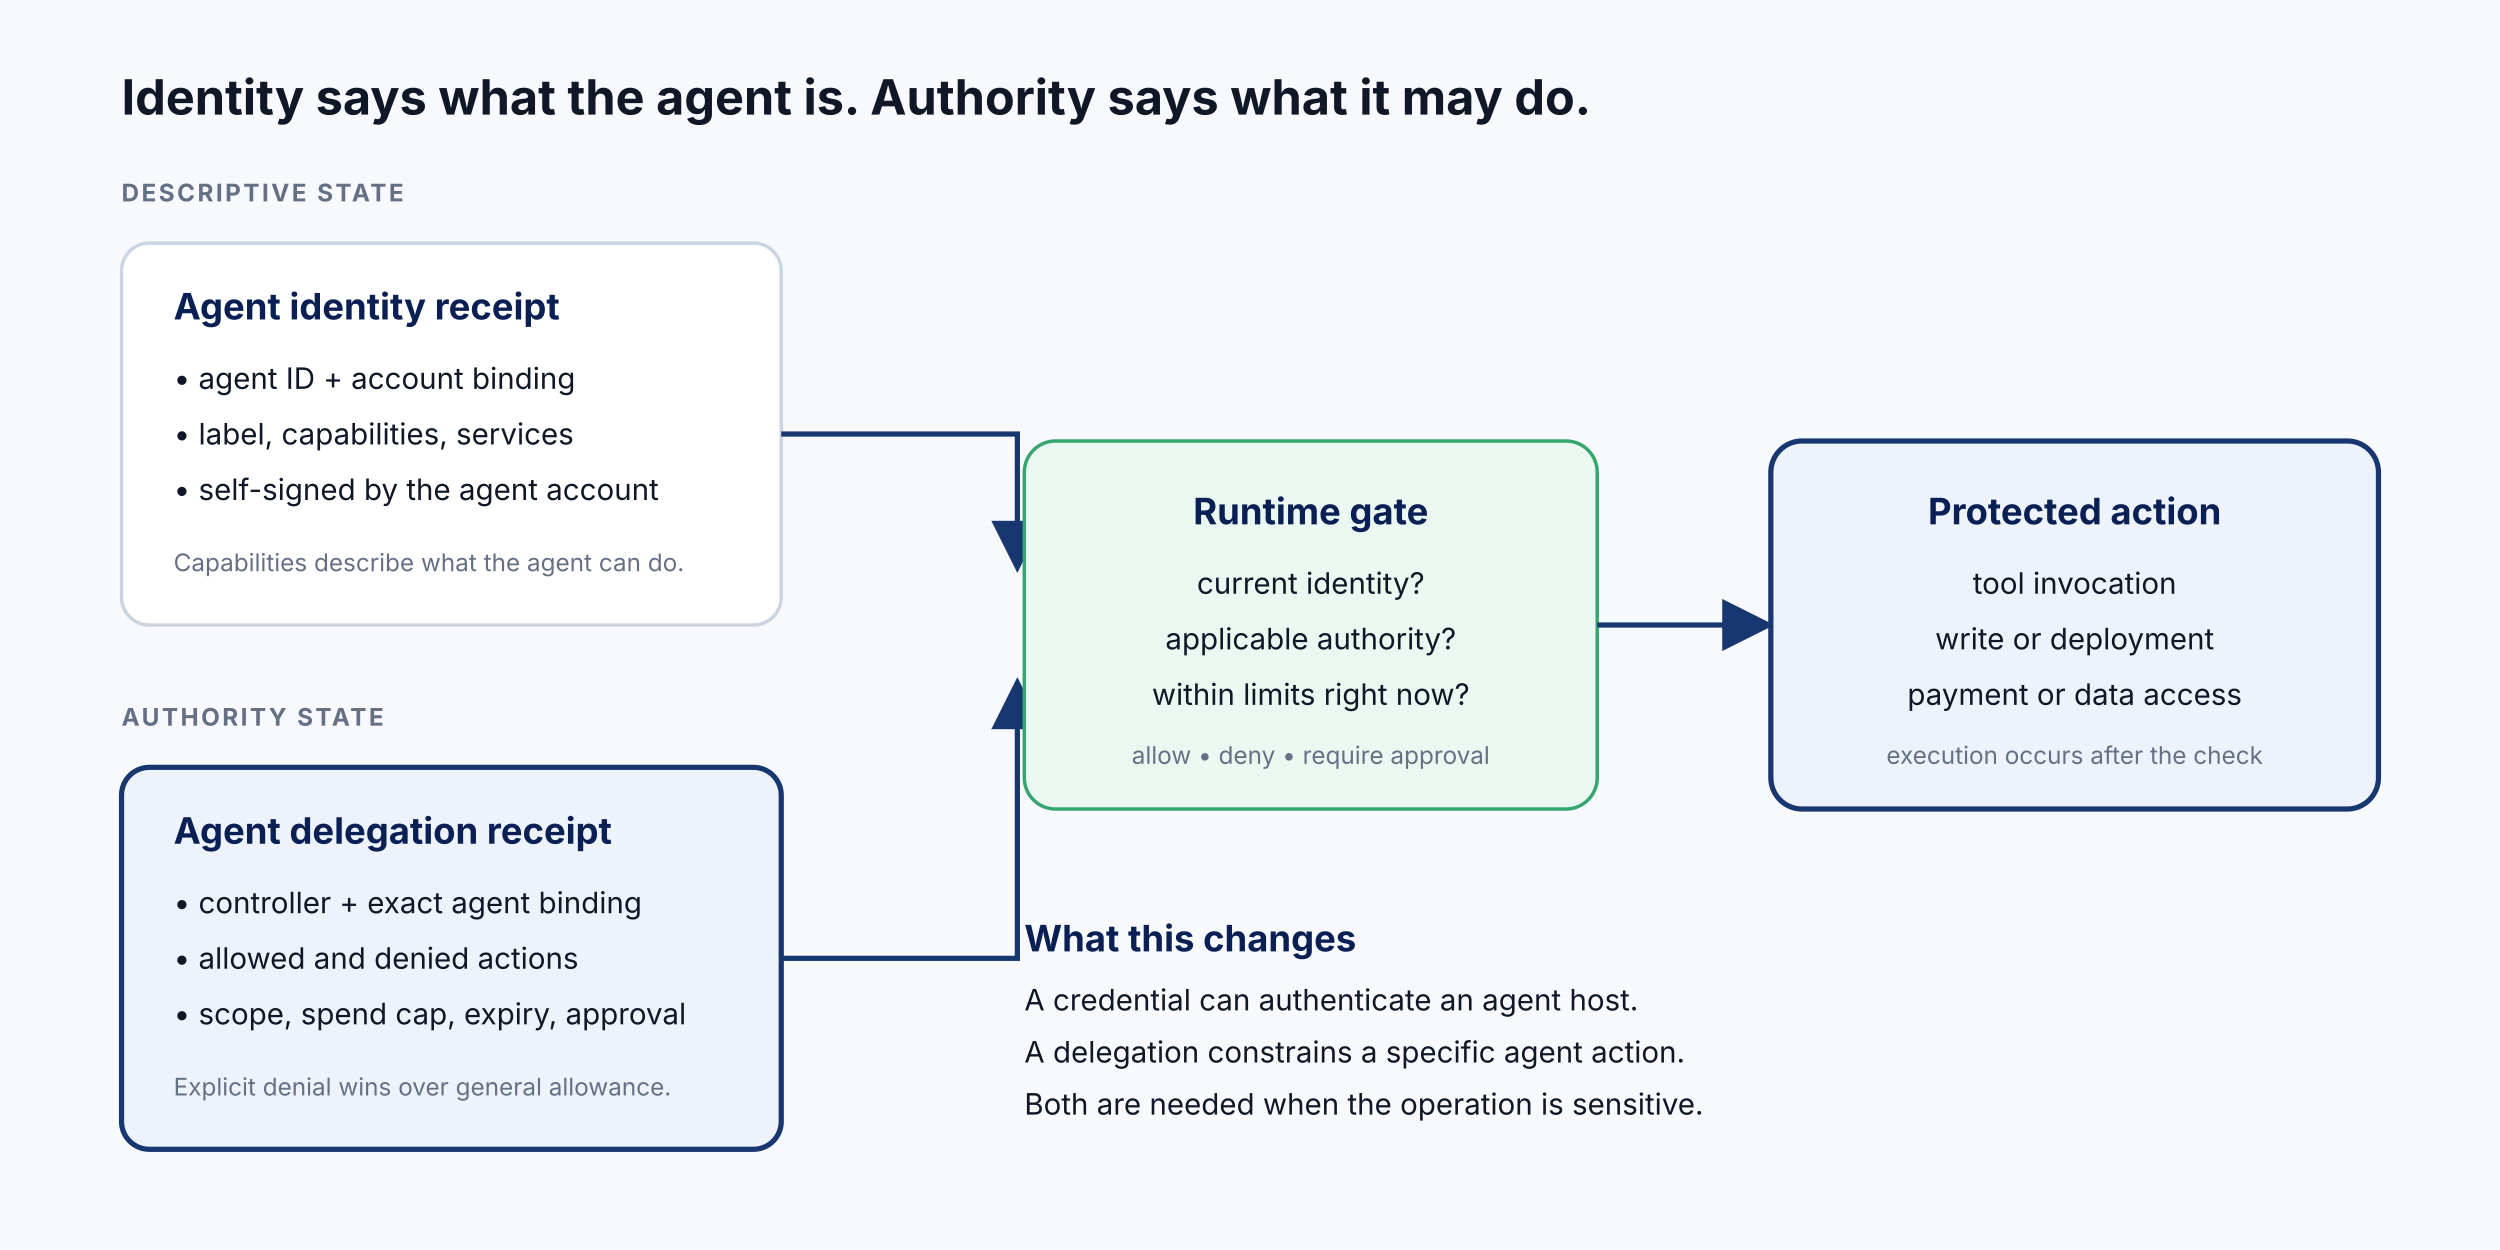
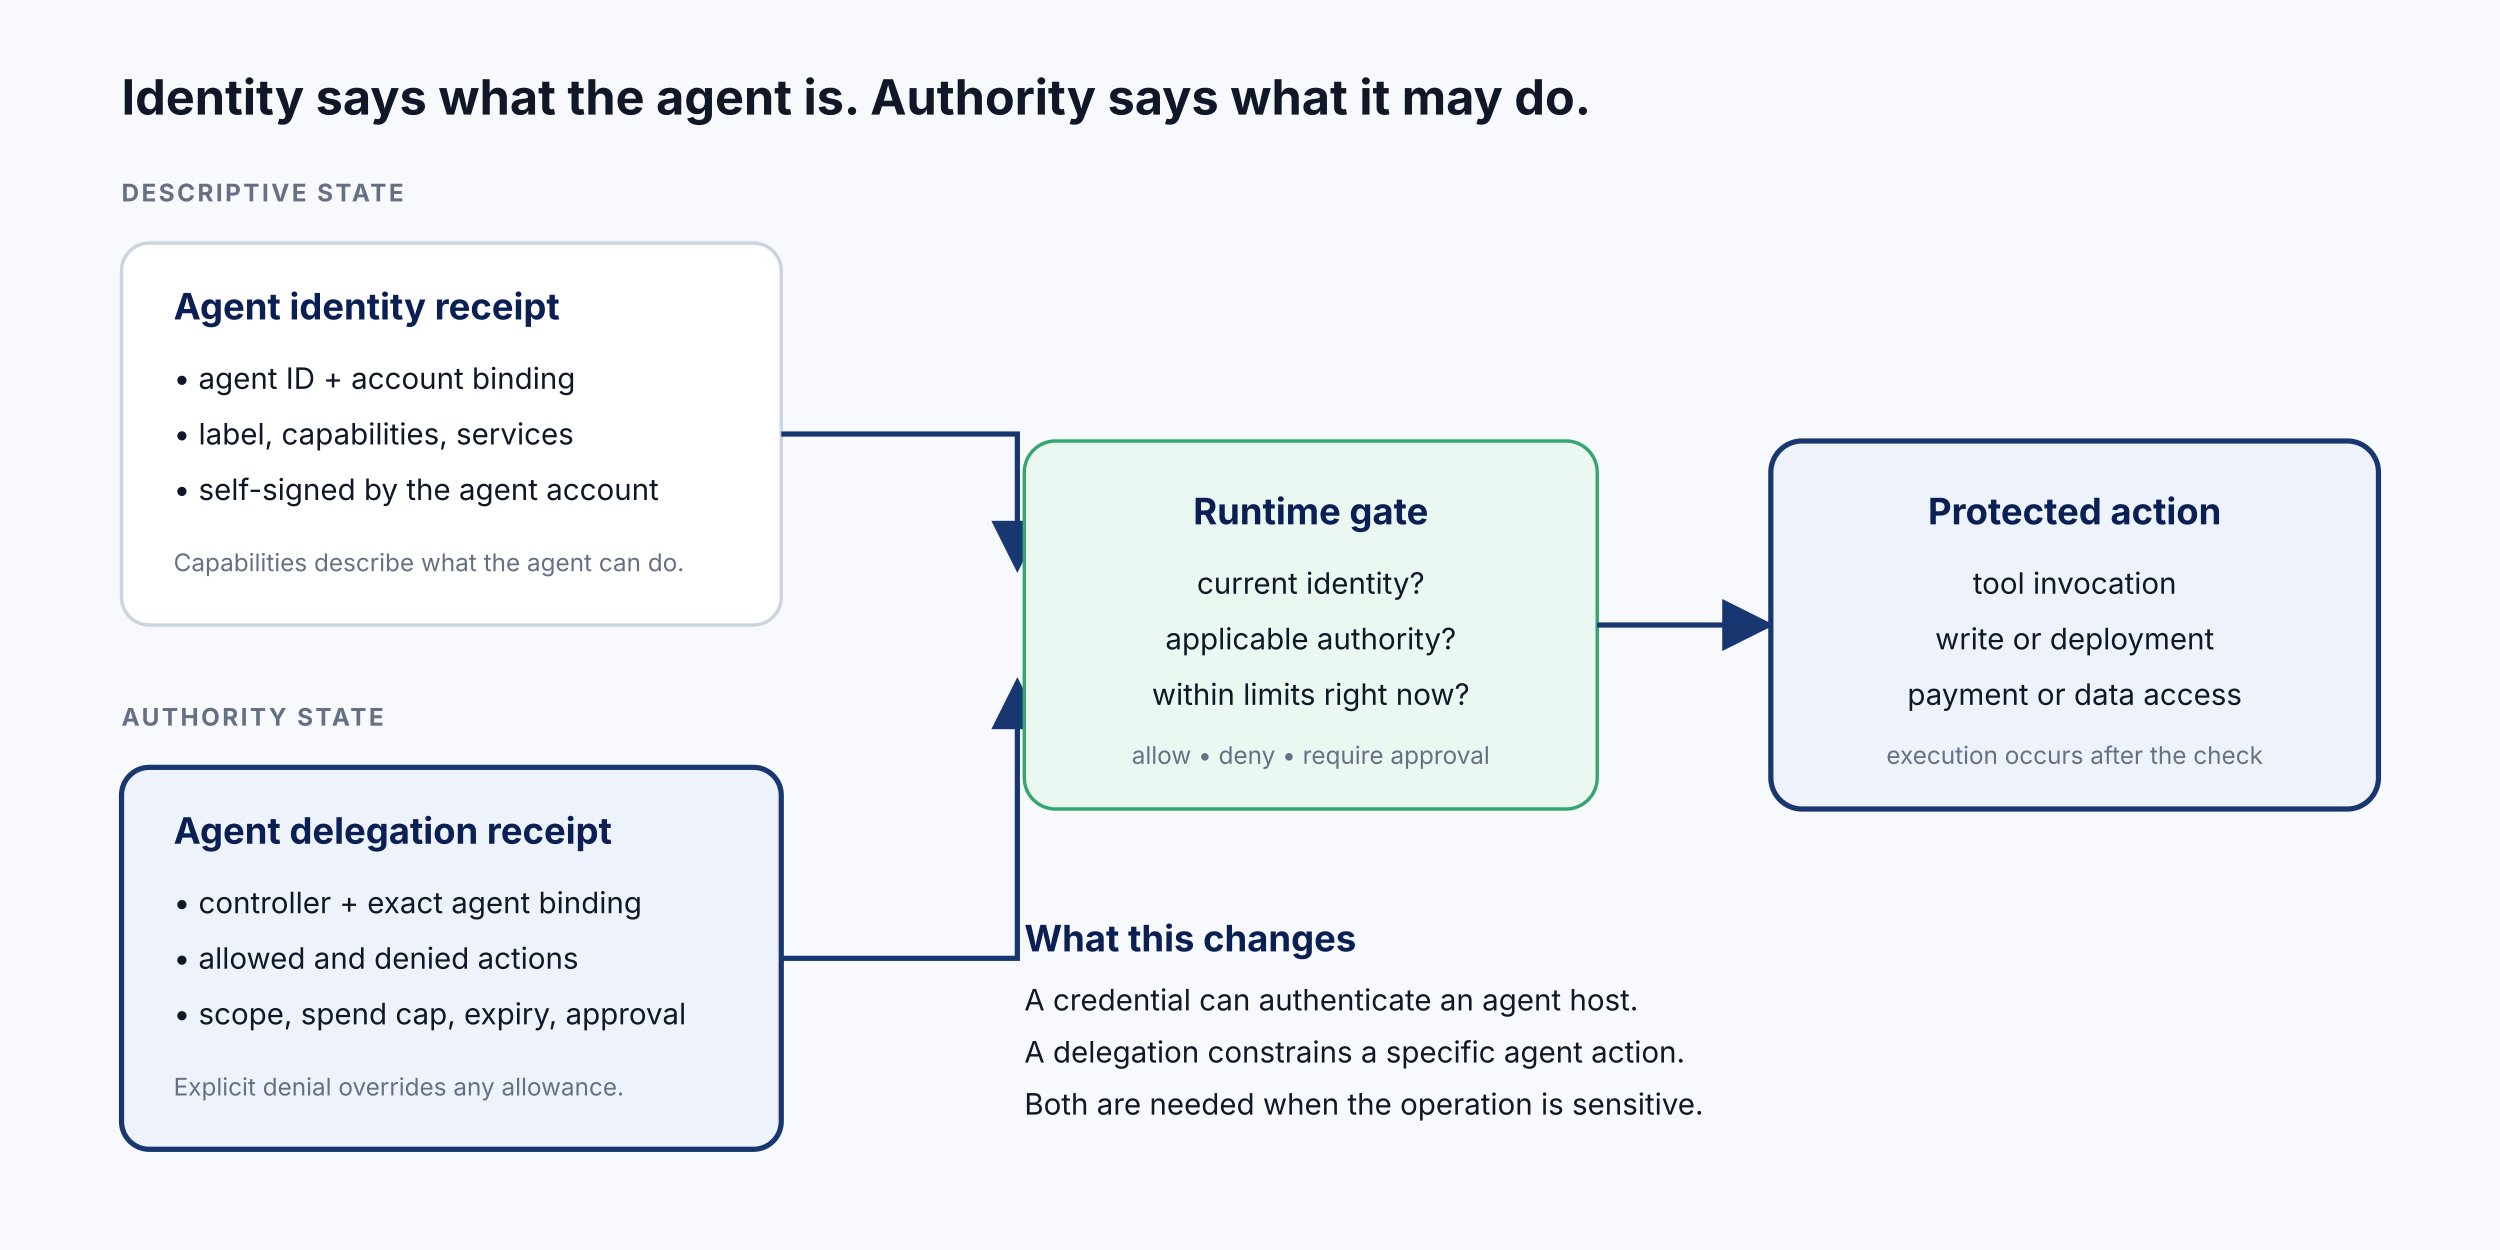
<svg xmlns="http://www.w3.org/2000/svg" width="1440" height="720" viewBox="0 0 1440 720" role="img" aria-labelledby="title desc">
  <defs>
    <marker id="a" markerWidth="10" markerHeight="10" refX="8" refY="5" orient="auto">
      <path d="M0 0L10 5L0 10z" fill="#18366f" />
    </marker>
    <style>
      .bg{fill:#f7f9fc}.ink{fill:#101828}.navy{fill:#0a2055}.muted{fill:#667085}
      .box{fill:#fff;stroke:#cbd5e1;stroke-width:2}.focus{fill:#eef3fb;stroke:#18366f;stroke-width:3}
      .good{fill:#eaf8f1;stroke:#35a66f;stroke-width:2}.line{stroke:#18366f;stroke-width:3;fill:none;marker-end:url(#a)}
      text{font-family:Inter,Arial,sans-serif}.h{font-size:28px;font-weight:700}.sh{font-size:21px;font-weight:700}
      .b{font-size:17px}.s{font-size:14px}.caps{font-size:14px;font-weight:700;letter-spacing:1.4px}
    </style>
  </defs>
  <rect class="bg" width="1440" height="720" />
  <text x="70" y="66" class="h ink">Identity says what the agent is. Authority says what it may do.</text>
  <text x="70" y="116" class="caps muted">DESCRIPTIVE STATE</text>
  <rect x="70" y="140" width="380" height="220" rx="16" class="box" />
  <text x="100" y="184" class="sh navy">Agent identity receipt</text>
  <text x="100" y="224" class="b ink">• agent ID + account binding</text>
  <text x="100" y="256" class="b ink">• label, capabilities, services</text>
  <text x="100" y="288" class="b ink">• self-signed by the agent account</text>
  <text x="100" y="329" class="s muted">Capabilities describe what the agent can do.</text>
  <text x="70" y="418" class="caps muted">AUTHORITY STATE</text>
  <rect x="70" y="442" width="380" height="220" rx="16" class="focus" />
  <text x="100" y="486" class="sh navy">Agent delegation receipt</text>
  <text x="100" y="526" class="b ink">• controller + exact agent binding</text>
  <text x="100" y="558" class="b ink">• allowed and denied actions</text>
  <text x="100" y="590" class="b ink">• scope, spend cap, expiry, approval</text>
-   <text x="100" y="631" class="s muted">Explicit denial wins over general allowance.</text>
+   <text x="100" y="631" class="s muted">Explicit denial overrides any allowance.</text>
  <path d="M450 250 H586 V324" class="line" />
  <path d="M450 552 H586 V396" class="line" />
  <rect x="590" y="254" width="330" height="212" rx="18" class="good" />
  <text x="755" y="302" text-anchor="middle" class="sh navy">Runtime gate</text>
  <text x="755" y="342" text-anchor="middle" class="b ink">current identity?</text>
  <text x="755" y="374" text-anchor="middle" class="b ink">applicable authority?</text>
  <text x="755" y="406" text-anchor="middle" class="b ink">within limits right now?</text>
  <text x="755" y="440" text-anchor="middle" class="s muted">allow • deny • require approval</text>
  <path d="M920 360 H1016" class="line" />
  <rect x="1020" y="254" width="350" height="212" rx="18" class="focus" />
  <text x="1195" y="302" text-anchor="middle" class="sh navy">Protected action</text>
  <text x="1195" y="342" text-anchor="middle" class="b ink">tool invocation</text>
  <text x="1195" y="374" text-anchor="middle" class="b ink">write or deployment</text>
  <text x="1195" y="406" text-anchor="middle" class="b ink">payment or data access</text>
  <text x="1195" y="440" text-anchor="middle" class="s muted">execution occurs after the check</text>
  <text x="590" y="548" class="sh navy">What this changes</text>
  <text x="590" y="582" class="b ink">A credential can authenticate an agent host.</text>
  <text x="590" y="612" class="b ink">A delegation constrains a specific agent action.</text>
  <text x="590" y="642" class="b ink">Both are needed when the operation is sensitive.</text>
</svg>
